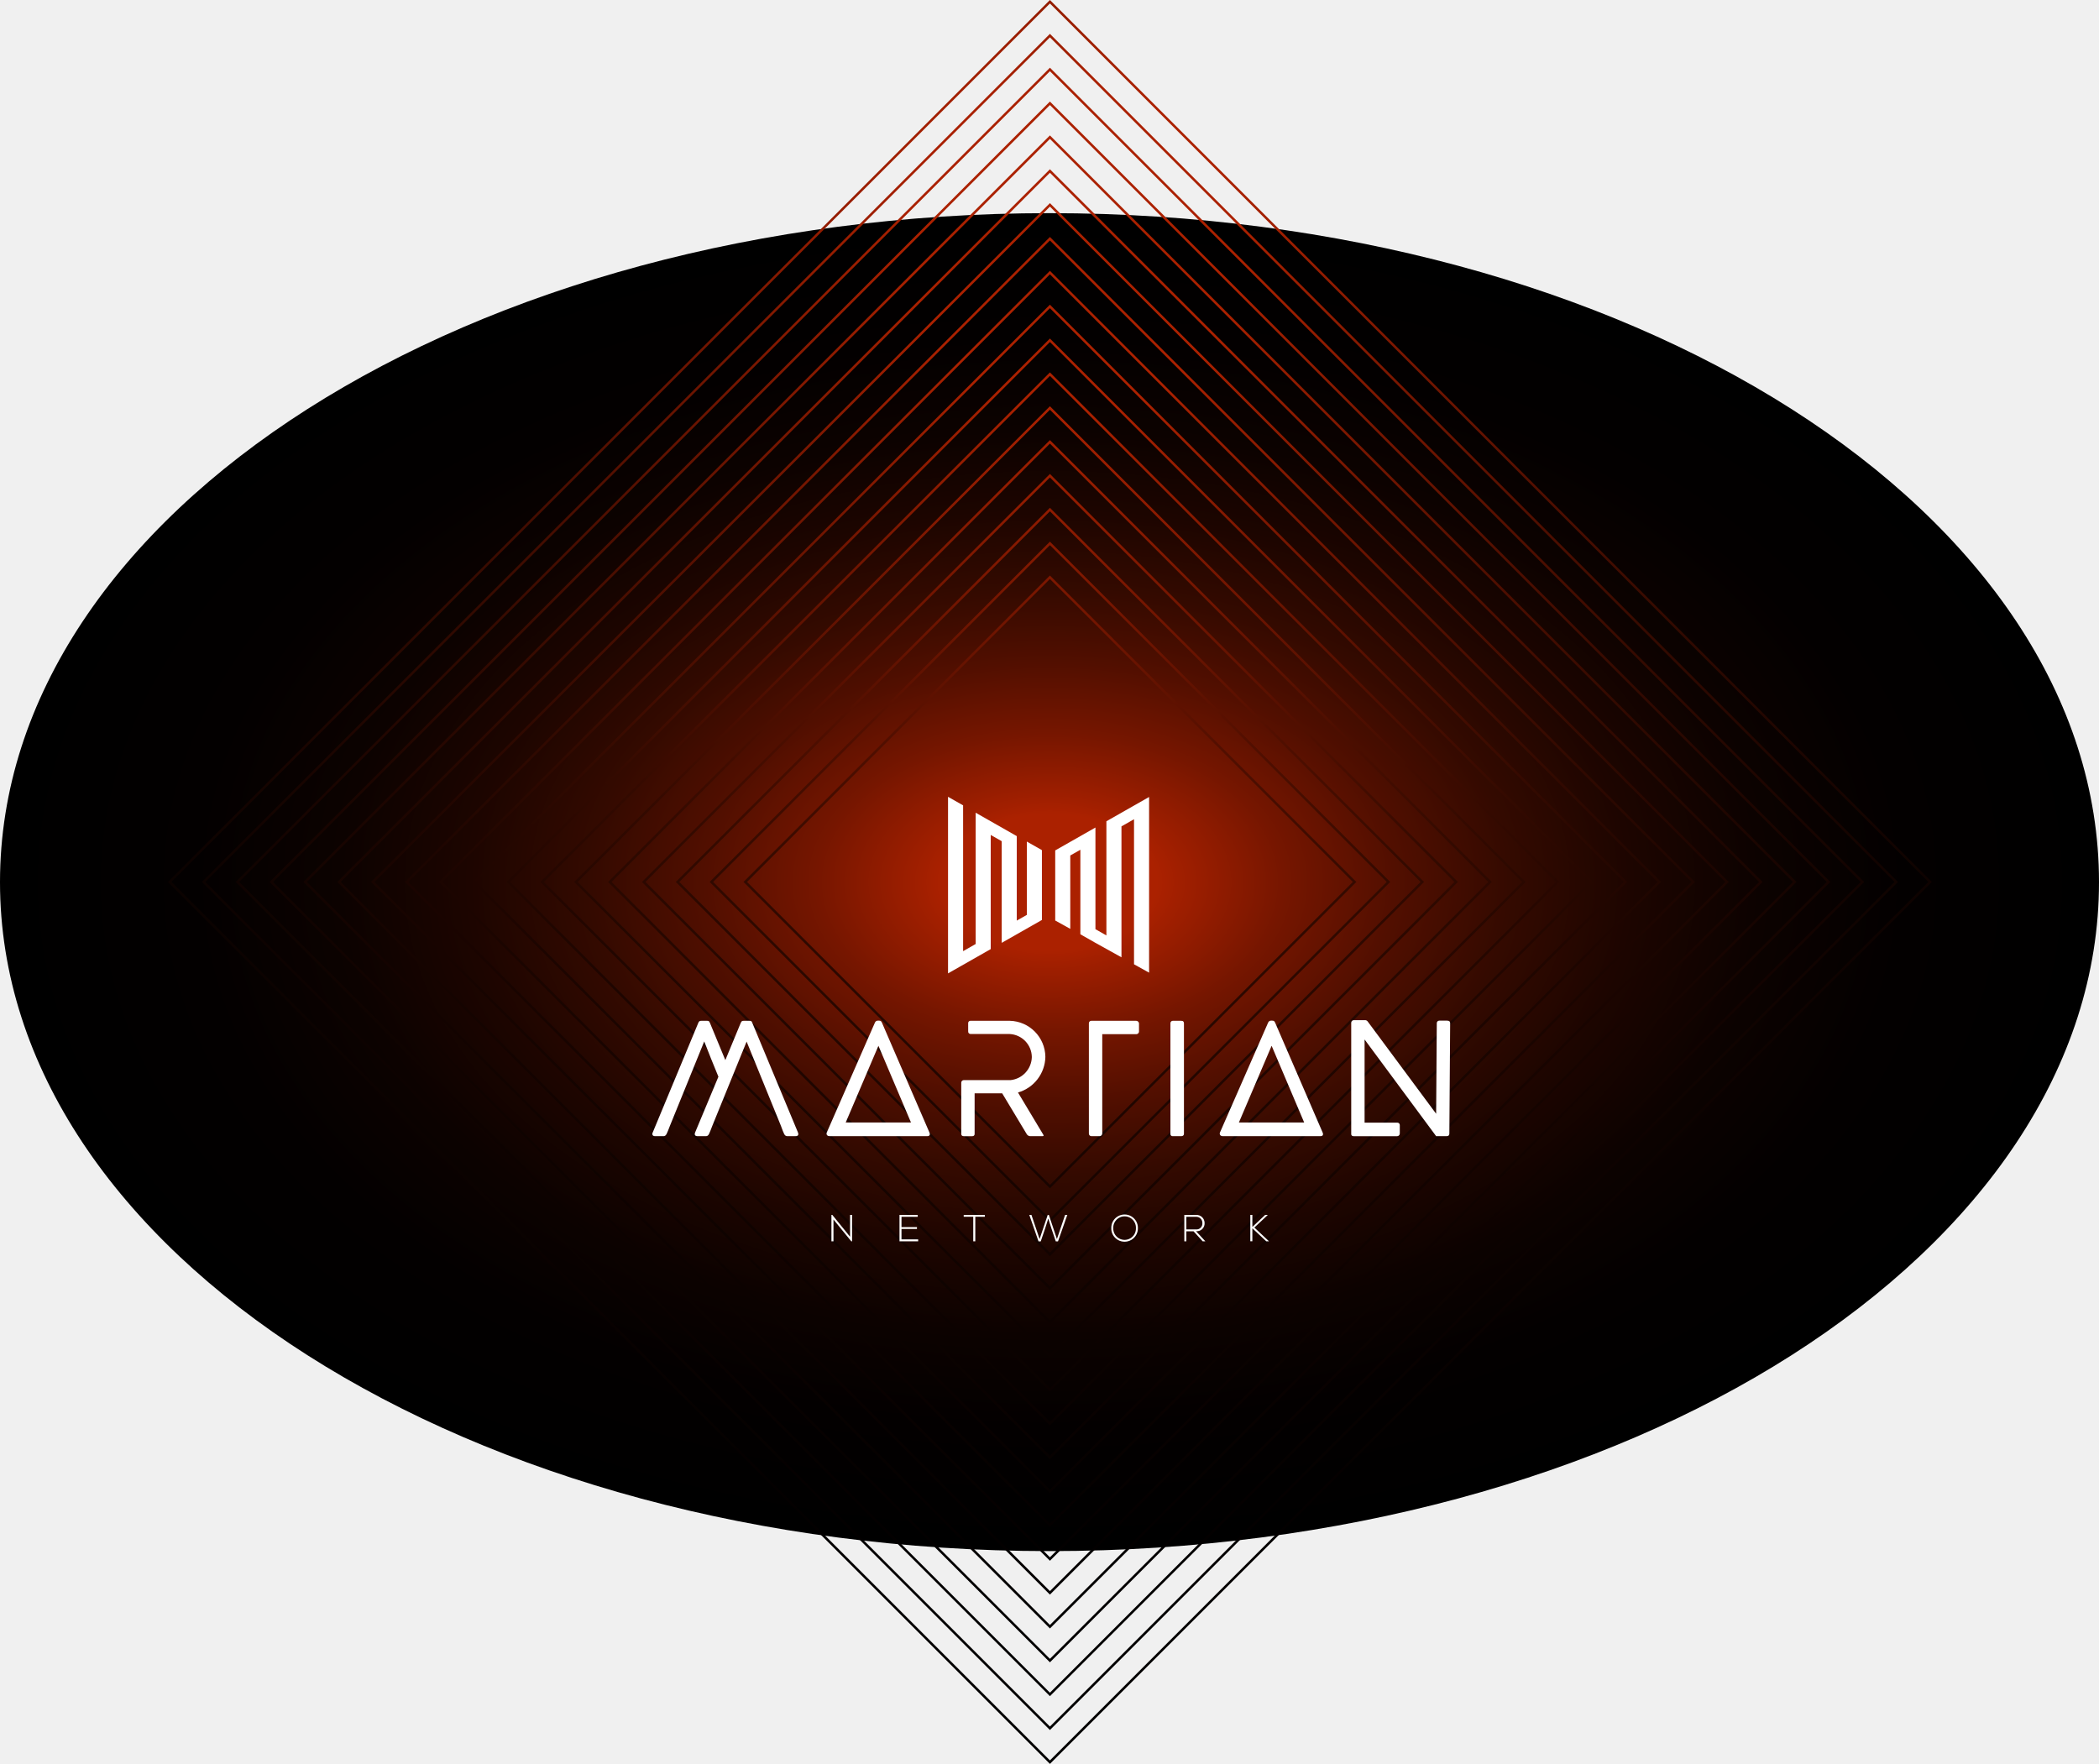
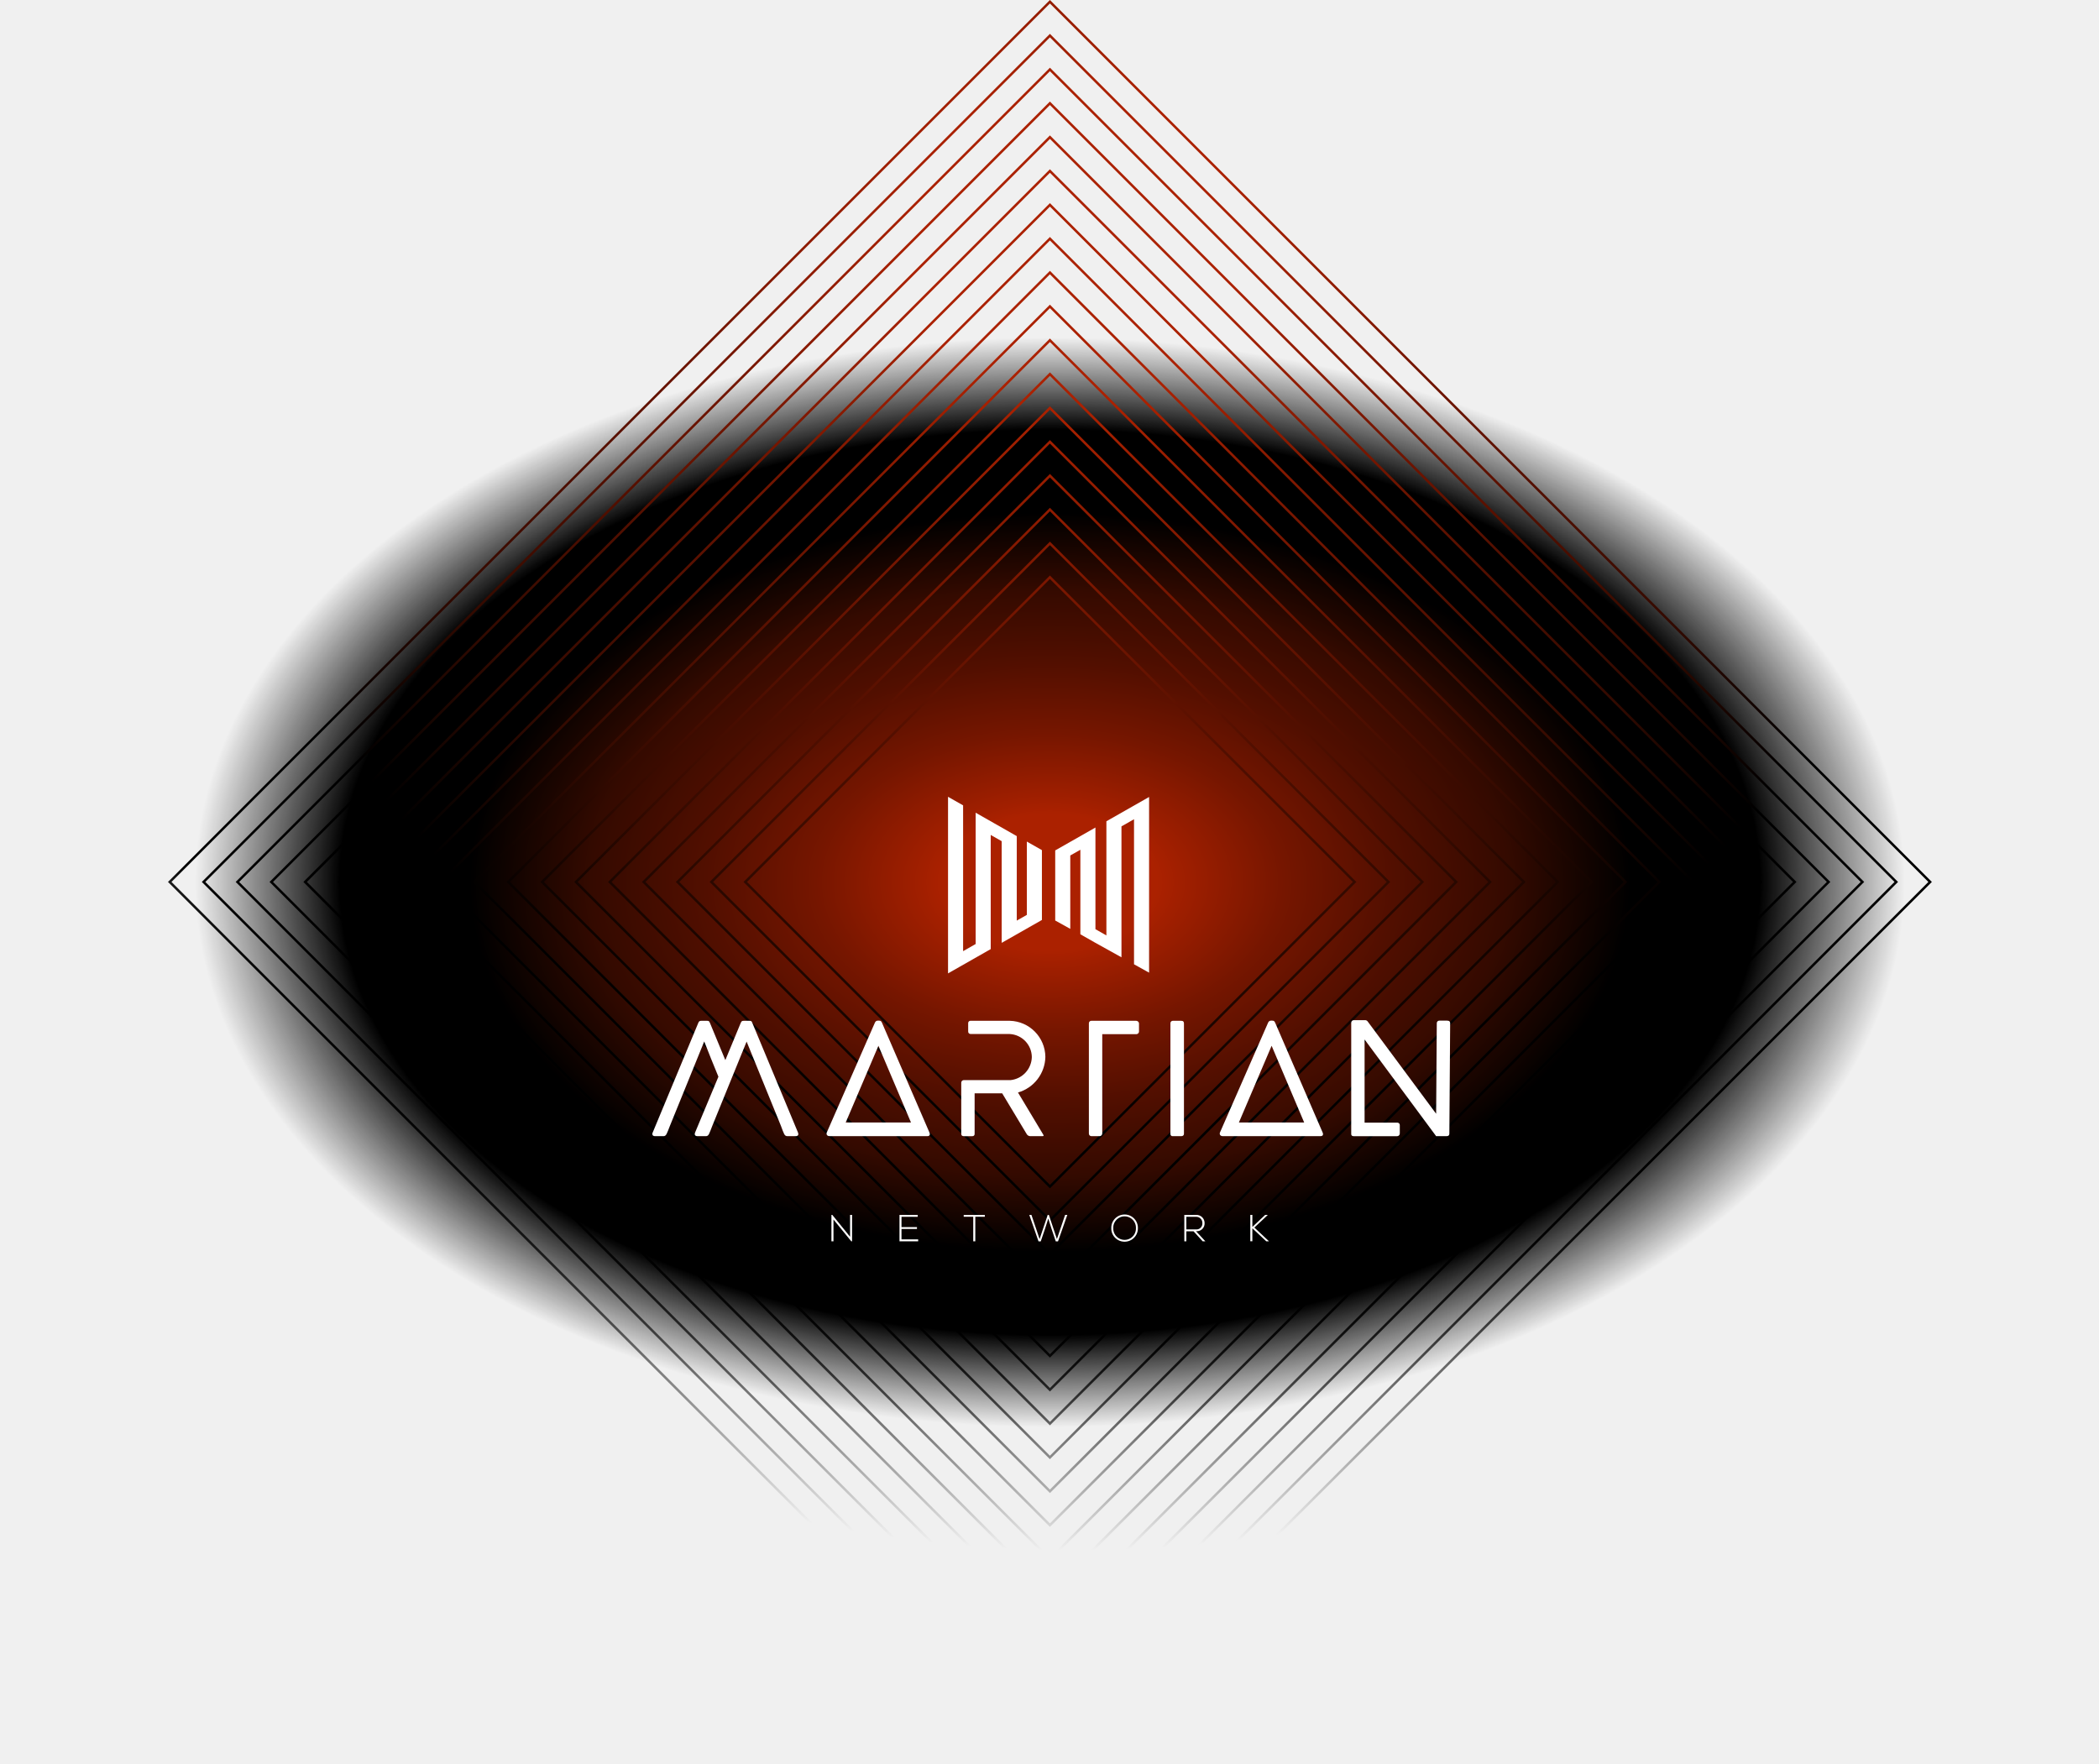
<svg xmlns="http://www.w3.org/2000/svg" xmlns:xlink="http://www.w3.org/1999/xlink" width="667.254" height="560.724" viewBox="0 0 667.254 560.724">
  <defs>
    <style>
      .cls-1 {
        fill: url(#radial-gradient);
      }

      .cls-2 {
        fill: url(#radial-gradient-2);
      }

      .cls-3 {
        fill: url(#radial-gradient-3);
      }

      .cls-4 {
        fill: url(#radial-gradient-4);
      }

      .cls-5 {
        fill: url(#radial-gradient-5);
      }

      .cls-6 {
        fill: url(#radial-gradient-6);
      }

      .cls-7 {
        fill: url(#radial-gradient-7);
      }

      .cls-8 {
        fill: url(#radial-gradient-8);
      }

      .cls-9 {
        fill: url(#radial-gradient-9);
      }

      .cls-10 {
        fill: url(#radial-gradient-10);
      }

      .cls-11 {
        fill: url(#radial-gradient-11);
      }

      .cls-12 {
        fill: url(#radial-gradient-12);
      }

      .cls-13 {
        fill: url(#radial-gradient-13);
      }

      .cls-14 {
        fill: url(#radial-gradient-14);
      }

      .cls-15 {
        fill: url(#radial-gradient-15);
      }

      .cls-16 {
        fill: url(#radial-gradient-16);
      }

      .cls-17 {
        fill: url(#radial-gradient-17);
      }

      .cls-18 {
        fill: url(#radial-gradient-18);
      }

      .cls-19 {
        fill: url(#radial-gradient-19);
      }

      .cls-20 {
        fill: #fff;
      }
    </style>
    <radialGradient id="radial-gradient" cx="333.628" cy="212.662" r="523.416" gradientTransform="translate(120.964 126.261) scale(0.637 0.406)" gradientUnits="userSpaceOnUse">
      <stop offset="0.102" stop-color="#ab2100" />
      <stop offset="0.123" stop-color="#a11f00" />
      <stop offset="0.223" stop-color="#761600" />
      <stop offset="0.328" stop-color="#520f00" />
      <stop offset="0.438" stop-color="#340a00" />
-       <stop offset="0.553" stop-color="#1d0500" />
-       <stop offset="0.677" stop-color="#0c0200" />
-       <stop offset="0.815" stop-color="#030000" />
-       <stop offset="0.995" />
+       <stop offset="0.553" stop-color="#000" />
+       <stop offset="0.677" stop-color="#000" />
+       <stop offset="0.815" stop-color="transparent" />
+       <stop offset="0.995" stop-color="transparent" />
    </radialGradient>
    <radialGradient id="radial-gradient-2" cx="232.692" cy="431.107" r="507.77" gradientTransform="matrix(1, 0, 0, 1, 0, 0)" xlink:href="#radial-gradient" />
    <radialGradient id="radial-gradient-3" cx="227.076" cy="425.493" r="507.767" gradientTransform="matrix(1, 0, 0, 1, 0, 0)" xlink:href="#radial-gradient" />
    <radialGradient id="radial-gradient-4" cx="221.461" cy="419.875" r="507.79" gradientTransform="matrix(1, 0, 0, 1, 0, 0)" xlink:href="#radial-gradient" />
    <radialGradient id="radial-gradient-5" cx="215.845" cy="414.262" r="507.768" gradientTransform="matrix(1, 0, 0, 1, 0, 0)" xlink:href="#radial-gradient" />
    <radialGradient id="radial-gradient-6" cx="210.229" cy="408.644" r="507.791" gradientTransform="matrix(1, 0, 0, 1, 0, 0)" xlink:href="#radial-gradient" />
    <radialGradient id="radial-gradient-7" cx="204.614" cy="403.028" r="507.814" gradientTransform="matrix(1, 0, 0, 1, 0, 0)" xlink:href="#radial-gradient" />
    <radialGradient id="radial-gradient-8" cx="198.998" cy="397.412" r="507.789" gradientTransform="matrix(1, 0, 0, 1, 0, 0)" xlink:href="#radial-gradient" />
    <radialGradient id="radial-gradient-9" cx="193.382" cy="391.798" r="507.761" gradientTransform="matrix(1, 0, 0, 1, 0, 0)" xlink:href="#radial-gradient" />
    <radialGradient id="radial-gradient-10" cx="187.766" cy="386.182" r="507.791" gradientTransform="matrix(1, 0, 0, 1, 0, 0)" xlink:href="#radial-gradient" />
    <radialGradient id="radial-gradient-11" cx="182.151" cy="380.568" r="507.759" gradientTransform="matrix(1, 0, 0, 1, 0, 0)" xlink:href="#radial-gradient" />
    <radialGradient id="radial-gradient-12" cx="176.535" cy="374.95" r="507.79" gradientTransform="matrix(1, 0, 0, 1, 0, 0)" xlink:href="#radial-gradient" />
    <radialGradient id="radial-gradient-13" cx="170.92" cy="369.334" r="507.823" gradientTransform="matrix(1, 0, 0, 1, 0, 0)" xlink:href="#radial-gradient" />
    <radialGradient id="radial-gradient-14" cx="165.304" cy="363.717" r="507.823" gradientTransform="matrix(1, 0, 0, 1, 0, 0)" xlink:href="#radial-gradient" />
    <radialGradient id="radial-gradient-15" cx="159.689" cy="358.103" r="507.826" gradientTransform="matrix(1, 0, 0, 1, 0, 0)" xlink:href="#radial-gradient" />
    <radialGradient id="radial-gradient-16" cx="154.073" cy="352.487" r="507.83" gradientTransform="matrix(1, 0, 0, 1, 0, 0)" xlink:href="#radial-gradient" />
    <radialGradient id="radial-gradient-17" cx="148.457" cy="346.873" r="507.744" gradientTransform="matrix(1, 0, 0, 1, 0, 0)" xlink:href="#radial-gradient" />
    <radialGradient id="radial-gradient-18" cx="142.841" cy="341.256" r="507.84" gradientTransform="matrix(1, 0, 0, 1, 0, 0)" xlink:href="#radial-gradient" />
    <radialGradient id="radial-gradient-19" cx="137.226" cy="335.639" r="507.843" gradientTransform="matrix(1, 0, 0, 1, 0, 0)" xlink:href="#radial-gradient" />
  </defs>
  <g id="Martian-wallpaper" transform="translate(-349.627 -41.703)">
    <ellipse id="Ellipse_3" data-name="Ellipse 3" class="cls-1" cx="333.627" cy="212.663" rx="333.627" ry="212.663" transform="translate(1016.881 534.787) rotate(180)" />
    <g id="Group_186" data-name="Group 186" transform="translate(963.752 602.427) rotate(180)">
      <path id="Path_954" data-name="Path 954" class="cls-2" d="M240.836,510.227-39.526,229.865,240.836-50.5,521.2,229.865ZM-38.418,229.865,240.836,509.121,520.088,229.865,240.836-49.389Z" transform="translate(39.526 50.497)" />
      <path id="Path_955" data-name="Path 955" class="cls-3" d="M235.221,493.85l-269.6-269.6,269.6-269.6,269.6,269.6ZM-33.272,224.25,235.221,492.742,503.713,224.25,235.221-44.241Z" transform="translate(45.142 56.113)" />
      <path id="Path_956" data-name="Path 956" class="cls-4" d="M229.605,477.472-29.234,218.633,229.605-40.2,488.442,218.633ZM-28.126,218.633,229.605,476.364,487.334,218.633,229.605-39.1Z" transform="translate(50.757 61.729)" />
      <path id="Path_957" data-name="Path 957" class="cls-5" d="M223.99,461.1-24.088,213.019,223.99-35.059,472.065,213.019ZM-22.98,213.019,223.99,459.986,470.957,213.019,223.99-33.949Z" transform="translate(56.373 67.344)" />
      <path id="Path_958" data-name="Path 958" class="cls-6" d="M218.373,444.718-18.941,207.4,218.373-29.912,455.689,207.4ZM-17.833,207.4,218.373,443.61,454.576,207.4,218.373-28.8Z" transform="translate(61.989 72.96)" />
      <path id="Path_959" data-name="Path 959" class="cls-7" d="M212.759,428.339-13.8,201.786,212.759-24.766,439.311,201.786ZM-12.688,201.786,212.759,427.23,438.2,201.786,212.759-23.656Z" transform="translate(67.604 78.576)" />
      <path id="Path_960" data-name="Path 960" class="cls-8" d="M207.142,411.962-8.649,196.171,207.142-19.62,422.933,196.171ZM-7.541,196.171,207.142,410.856l214.68-214.685L207.142-18.512Z" transform="translate(73.22 84.191)" />
      <path id="Path_961" data-name="Path 961" class="cls-9" d="M201.526,395.585-3.5,190.555,201.526-14.474,406.554,190.555ZM-2.395,190.555,201.526,394.476,405.447,190.555,201.526-13.364Z" transform="translate(78.836 89.807)" />
      <path id="Path_962" data-name="Path 962" class="cls-10" d="M195.911,379.208,1.643,184.94,195.911-9.328,390.179,184.94ZM2.751,184.94,195.911,378.1,389.068,184.94,195.911-8.218Z" transform="translate(84.451 95.422)" />
      <path id="Path_963" data-name="Path 963" class="cls-11" d="M190.3,362.831,6.789,179.324,190.3-4.182,373.8,179.324ZM7.9,179.324l182.4,182.4,182.4-182.4L190.3-3.072Z" transform="translate(90.067 101.038)" />
      <path id="Path_964" data-name="Path 964" class="cls-12" d="M184.68,346.453,11.935,173.708,184.68.965,357.423,173.708ZM13.043,173.708,184.68,345.344,356.314,173.708,184.68,2.073Z" transform="translate(95.682 106.654)" />
      <path id="Path_965" data-name="Path 965" class="cls-13" d="M179.064,330.073,17.081,168.092,179.064,6.111,341.046,168.092ZM18.189,168.092,179.064,328.965,339.937,168.092,179.064,7.219Z" transform="translate(101.298 112.27)" />
      <path id="Path_966" data-name="Path 966" class="cls-14" d="M173.449,313.7,22.227,162.477,173.449,11.257l151.22,151.22ZM23.337,162.477,173.449,312.59,323.558,162.477,173.449,12.365Z" transform="translate(106.913 117.885)" />
      <path id="Path_967" data-name="Path 967" class="cls-15" d="M167.833,297.319,27.373,156.861,167.833,16.4,308.291,156.861ZM28.483,156.861l139.35,139.35,139.35-139.35L167.833,17.513Z" transform="translate(112.529 123.501)" />
      <path id="Path_968" data-name="Path 968" class="cls-16" d="M162.218,280.942l-129.7-129.7,129.7-129.7,129.7,129.7ZM33.629,151.246,162.218,279.834,290.8,151.246,162.218,22.659Z" transform="translate(118.144 129.117)" />
      <path id="Path_969" data-name="Path 969" class="cls-17" d="M156.6,264.565,37.666,145.63,156.6,26.695,275.534,145.63ZM38.774,145.63,156.6,263.455,274.426,145.63,156.6,27.805Z" transform="translate(123.761 134.732)" />
      <path id="Path_970" data-name="Path 970" class="cls-18" d="M150.986,248.187,42.812,140.013,150.986,31.842,259.159,140.013ZM43.92,140.013,150.986,247.079,258.049,140.013,150.986,32.95Z" transform="translate(129.377 140.349)" />
      <path id="Path_971" data-name="Path 971" class="cls-19" d="M145.37,231.808,47.958,134.4l97.412-97.41,97.41,97.41Zm-96.3-97.41,96.3,96.3,96.3-96.3-96.3-96.3Z" transform="translate(134.992 145.964)" />
    </g>
    <g id="Group_187" data-name="Group 187" transform="translate(-963.553 15.057)">
      <path id="Path_972" data-name="Path 972" class="cls-20" d="M1614.553,336.077l13.57-7.721V292.069l3.484,1.983v32.318l12.788-7.275v-22.2l-4.791-2.722v23.306L1636.4,319.3V292.436L1623.332,285v41.739l-3.989,2.27V282.664l-4.79-2.721Z" />
      <path id="Path_973" data-name="Path 973" class="cls-20" d="M1673.675,333.186l4.789,2.66V280l-13.569,7.721v36.287l-3.486-1.984V289.711l-12.785,7.274v22.28l4.789,2.661V298.6l3.207-1.824v26.866l4.659,2.653,8.406,4.67V289.344l3.99-2.271Z" />
    </g>
    <g id="Group_188" data-name="Group 188" transform="translate(-20.582 -10.72)">
      <path id="Path_974" data-name="Path 974" class="cls-20" d="M609.342,377.54c-.2-.564-.409-.615-.973-.615h-1.64c-.563,0-.768.051-1.024.615l-4.917,11.884L595.87,377.54c-.256-.615-.461-.615-1.024-.615h-1.64c-.512,0-.768.1-.973.563l-14.548,34.987a.761.761,0,0,0-.1.461c0,.408.308.666.871.666h2.612c.974,0,1.077-.719,2.1-3.279l10.91-26.841c1.435,3.739,2.971,7.477,4.508,11.218l-7.428,17.775a1.49,1.49,0,0,0-.1.461c0,.408.307.666.871.666h2.612c1.024,0,1.076-.719,2.1-3.279l10.91-26.79,10.911,26.79c.973,2.56,1.075,3.279,2.1,3.279h2.613c.512,0,.819-.258.819-.666a1.518,1.518,0,0,0-.1-.461Z" />
      <path id="Path_975" data-name="Path 975" class="cls-20" d="M650.58,377.54c-.256-.513-.358-.666-1.024-.666H649.4a1,1,0,0,0-1.076.666l-15.265,34.832a.765.765,0,0,0-.1.461c0,.461.41.769.974.769h30.99c.563,0,.871-.2.871-.615a1.262,1.262,0,0,0-.154-.615C665.64,412.321,650.58,377.54,650.58,377.54Zm-11.525,31.707,10.4-24.382L659.8,409.247Z" />
      <path id="Path_976" data-name="Path 976" class="cls-20" d="M702.523,388.4a11.592,11.592,0,0,0-11.32-11.474h-12.4a.717.717,0,0,0-.82.768v2.561a.769.769,0,0,0,.82.871h12.344a7.412,7.412,0,0,1,7.07,7.325,7.557,7.557,0,0,1-6.711,7.326H676.6a.822.822,0,0,0-.819.871v16.186c0,.511.257.769.819.769h2.665a.68.68,0,0,0,.768-.769V399.975h8.759l7.735,12.858a1.374,1.374,0,0,0,1.127.769H701.5c.307,0,.461-.053.461-.154a1.026,1.026,0,0,0-.154-.41l-7.991-13.319A12.035,12.035,0,0,0,702.523,388.4Z" />
      <path id="Path_977" data-name="Path 977" class="cls-20" d="M731.363,376.925H717.175a.768.768,0,0,0-.82.768v35.089a.809.809,0,0,0,.82.82h2.561a.854.854,0,0,0,.87-.82V381.176h10.757a.875.875,0,0,0,.922-.973v-2.51A.931.931,0,0,0,731.363,376.925Z" />
      <path id="Path_978" data-name="Path 978" class="cls-20" d="M745.708,376.925h-2.663a.756.756,0,0,0-.77.768v35.14a.681.681,0,0,0,.77.769h2.663c.513,0,.87-.258.87-.769V377.745C746.578,377.283,746.373,376.925,745.708,376.925Z" />
      <path id="Path_979" data-name="Path 979" class="cls-20" d="M775.572,377.54c-.257-.513-.359-.666-1.025-.666h-.153a1,1,0,0,0-1.076.666l-15.265,34.832a.765.765,0,0,0-.1.461c0,.461.409.769.973.769h30.99c.563,0,.871-.2.871-.615a1.262,1.262,0,0,0-.154-.615C790.631,412.321,775.572,377.54,775.572,377.54Zm-11.525,31.707,10.4-24.382,10.347,24.382Z" />
      <path id="Path_980" data-name="Path 980" class="cls-20" d="M830.229,376.874H827.72a.788.788,0,0,0-.769.768l-.205,28.839L804.977,377.13a1,1,0,0,0-.821-.41h-3.534a.821.821,0,0,0-.87.82v35.4c0,.41.256.666.767.666h13.854a.852.852,0,0,0,.818-.871v-2.613a.766.766,0,0,0-.767-.819H804V382.867L826.746,413.6h3.279c.614,0,.922-.258.922-.769l.256-35.14C831.2,377.233,831,376.874,830.229,376.874Z" />
    </g>
    <g id="Group_190" data-name="Group 190" transform="translate(-20.934 -6.758)">
      <g id="Group_189" data-name="Group 189">
        <path id="Path_981" data-name="Path 981" class="cls-20" d="M635.143,434.669l5.648,6.943v-6.943h.636v8.394h-.252l-5.66-6.932v6.932h-.648v-8.394Z" />
        <path id="Path_982" data-name="Path 982" class="cls-20" d="M657.139,438.542h4.917v.587h-4.917v3.311h5.3v.623H656.5v-8.394H662.3v.611h-5.157Z" />
        <path id="Path_983" data-name="Path 983" class="cls-20" d="M679.949,435.256h-3.034v-.576h6.716v.576H680.6v7.807h-.648Z" />
        <path id="Path_984" data-name="Path 984" class="cls-20" d="M703.624,434.669h.359l2.567,7.675,2.6-7.675h.7l-2.962,8.419h-.7l-1.332-3.935-1.054-3.322-1.056,3.3-1.343,3.959h-.7l-2.938-8.419h.684l2.59,7.675Z" />
        <path id="Path_985" data-name="Path 985" class="cls-20" d="M732.29,438.877a4.235,4.235,0,1,1-8.468-.023,4.235,4.235,0,1,1,8.468.023Zm-7.831-.011a3.606,3.606,0,1,0,7.207,0,3.606,3.606,0,1,0-7.207,0Z" />
        <path id="Path_986" data-name="Path 986" class="cls-20" d="M753.734,443.063h-.851l-2.9-3.178h-2.291v3.178h-.646v-8.394h3.693a2.594,2.594,0,0,1,2.758,2.613,2.479,2.479,0,0,1-2.723,2.568Zm-6.045-3.789h2.975a1.878,1.878,0,0,0,2.123-2,1.935,1.935,0,0,0-2.051-2h-3.047Z" />
        <path id="Path_987" data-name="Path 987" class="cls-20" d="M773.919,443.063H773.1l-4.425-4.137v4.125h-.648v-8.382h.648v3.826l4.078-3.826h.779v.06l-4.222,3.957,4.606,4.33Z" />
      </g>
      <path id="Path_988" data-name="Path 988" class="cls-20" d="M826.854,424.758h0Z" />
    </g>
  </g>
</svg>
